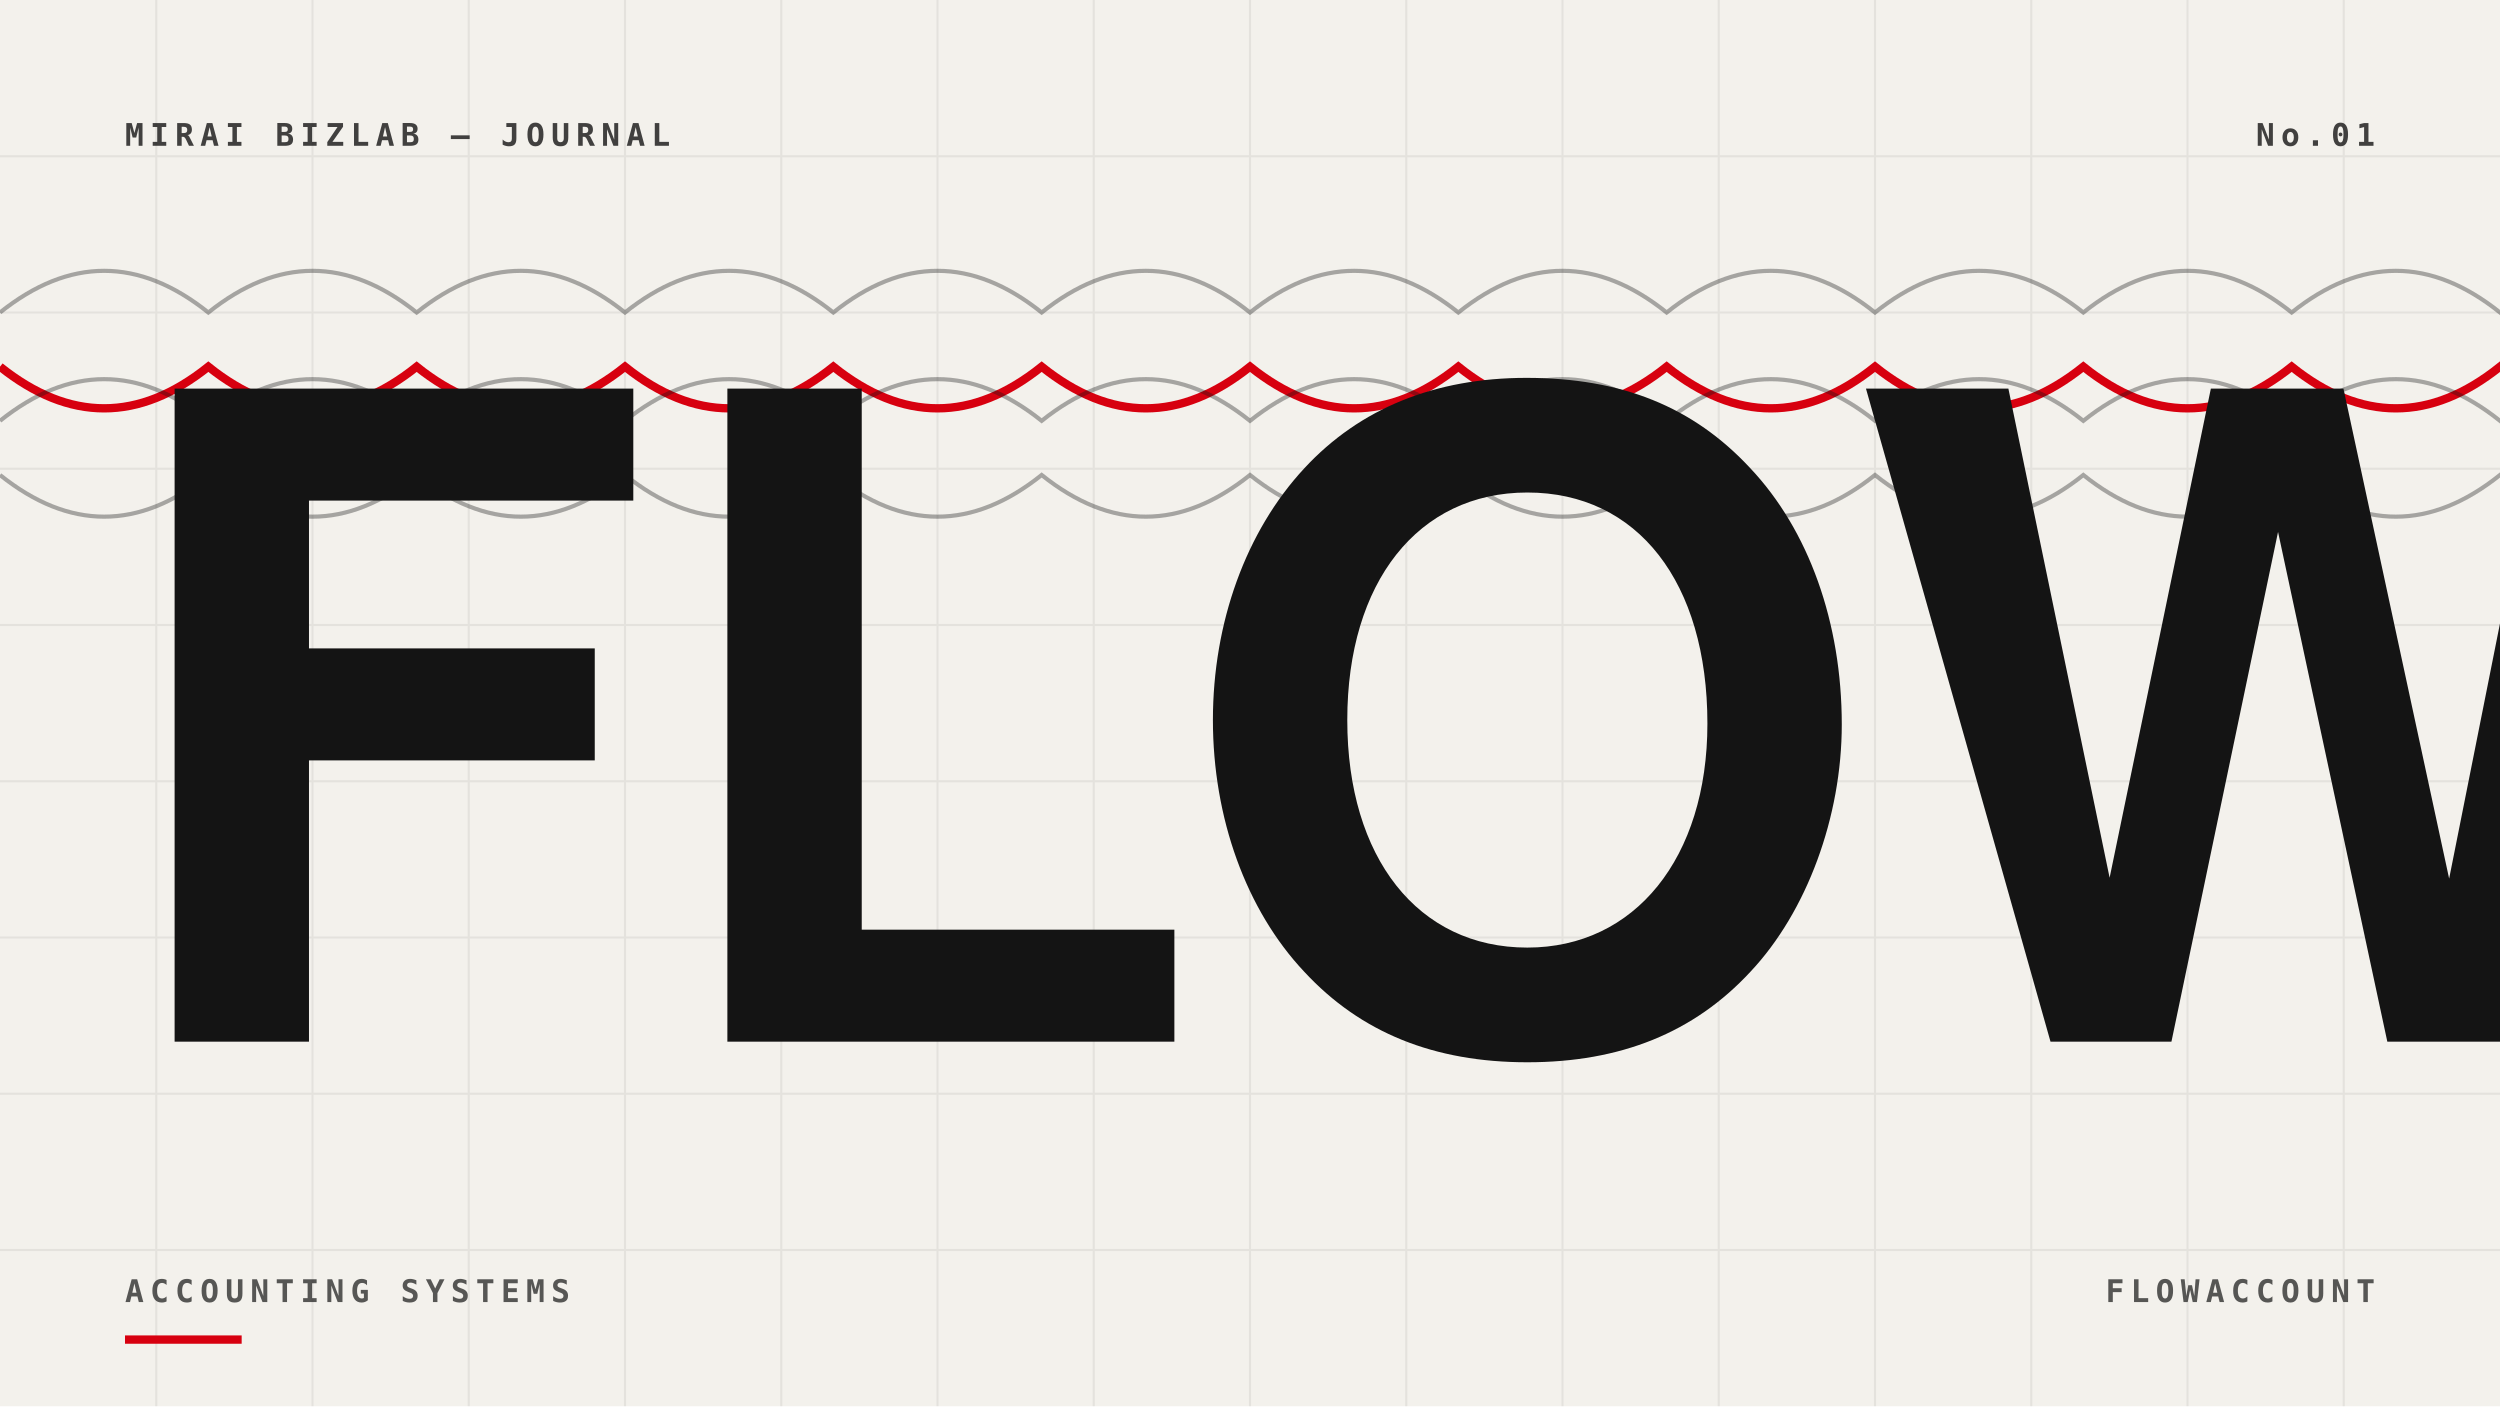
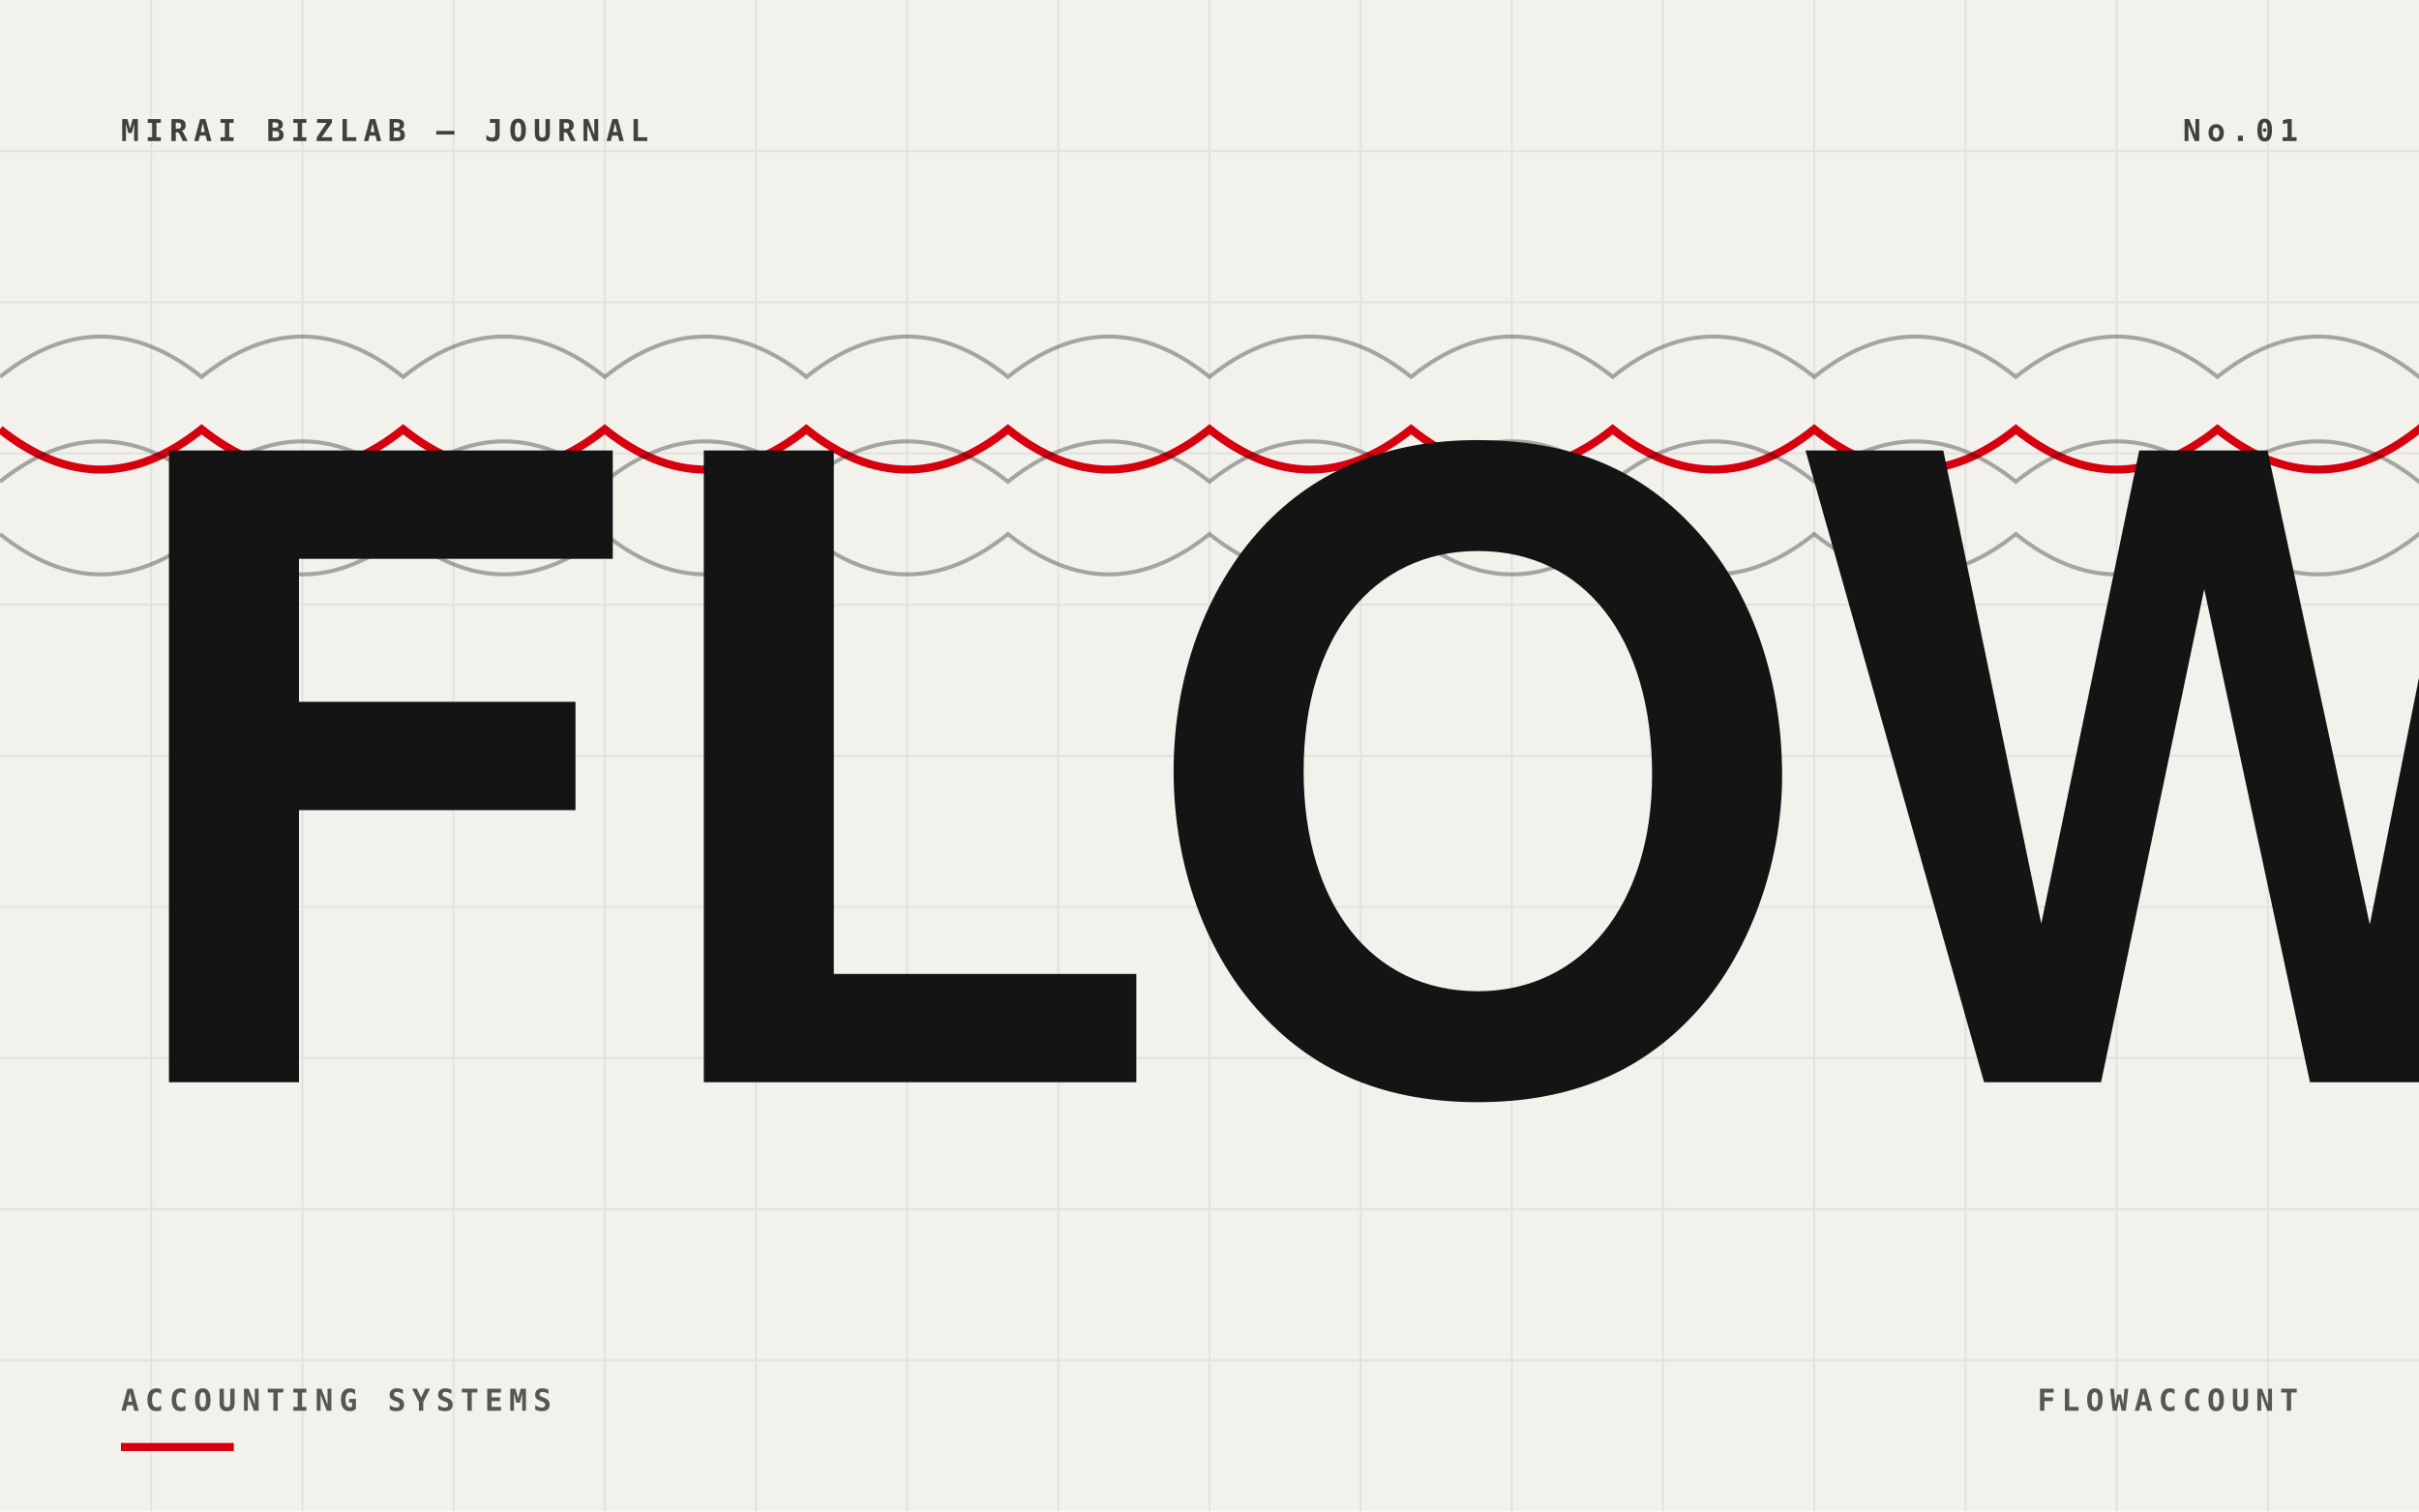
- <svg xmlns="http://www.w3.org/2000/svg" viewBox="0 0 1200 675" width="1200" height="675" role="img" aria-label="FLOW — FlowAccount cloud accounting">
-   <rect width="1200" height="675" fill="#F3F1EC" />
-   <path d="M75 0V675M150 0V675M225 0V675M300 0V675M375 0V675M450 0V675M525 0V675M600 0V675M675 0V675M750 0V675M825 0V675M900 0V675M975 0V675M1050 0V675M1125 0V675M0 75H1200M0 150H1200M0 225H1200M0 300H1200M0 375H1200M0 450H1200M0 525H1200M0 600H1200" stroke="#141414" stroke-opacity="0.07" stroke-width="1" fill="none" />
+ <svg xmlns="http://www.w3.org/2000/svg" viewBox="0 0 1200 750" width="1200" height="750" role="img" aria-label="FLOW — FlowAccount cloud accounting">
+   <rect width="1200" height="750" fill="#F3F1EC" />
+   <path d="M75 0V750M150 0V750M225 0V750M300 0V750M375 0V750M450 0V750M525 0V750M600 0V750M675 0V750M750 0V750M825 0V750M900 0V750M975 0V750M1050 0V750M1125 0V750M0 75H1200M0 150H1200M0 225H1200M0 300H1200M0 375H1200M0 450H1200M0 525H1200M0 600H1200M0 675H1200" stroke="#141414" stroke-opacity="0.07" stroke-width="1" fill="none" />
  <text x="60" y="70" font-family="SFMono-Regular, Menlo, Consolas, monospace" font-size="15" font-weight="700" letter-spacing="3" fill="#141414" fill-opacity="0.8">MIRAI BIZLAB — JOURNAL</text>
  <text x="1140" y="70" font-family="SFMono-Regular, Menlo, Consolas, monospace" font-size="15" font-weight="700" letter-spacing="3" fill="#141414" fill-opacity="0.8" text-anchor="end">No.01</text>
-   <path d="M0 150 Q50 110 100 150 Q150 110 200 150 Q250 110 300 150 Q350 110 400 150 Q450 110 500 150 Q550 110 600 150 Q650 110 700 150 Q750 110 800 150 Q850 110 900 150 Q950 110 1000 150 Q1050 110 1100 150 Q1150 110 1200 150 Q1250 110 1300 150" fill="none" stroke="#141414" stroke-opacity="0.35" stroke-width="2" />
-   <path d="M0 176 Q50 216 100 176 Q150 216 200 176 Q250 216 300 176 Q350 216 400 176 Q450 216 500 176 Q550 216 600 176 Q650 216 700 176 Q750 216 800 176 Q850 216 900 176 Q950 216 1000 176 Q1050 216 1100 176 Q1150 216 1200 176 Q1250 216 1300 176" fill="none" stroke="#D7000F" stroke-opacity="1" stroke-width="4" />
-   <path d="M0 202 Q50 162 100 202 Q150 162 200 202 Q250 162 300 202 Q350 162 400 202 Q450 162 500 202 Q550 162 600 202 Q650 162 700 202 Q750 162 800 202 Q850 162 900 202 Q950 162 1000 202 Q1050 162 1100 202 Q1150 162 1200 202 Q1250 162 1300 202" fill="none" stroke="#141414" stroke-opacity="0.35" stroke-width="2" />
-   <path d="M0 228 Q50 268 100 228 Q150 268 200 228 Q250 268 300 228 Q350 268 400 228 Q450 268 500 228 Q550 268 600 228 Q650 268 700 228 Q750 268 800 228 Q850 268 900 228 Q950 268 1000 228 Q1050 268 1100 228 Q1150 268 1200 228 Q1250 268 1300 228" fill="none" stroke="#141414" stroke-opacity="0.35" stroke-width="2" />
-   <text x="52" y="500" font-family="Helvetica Neue, Helvetica, Arial, sans-serif" font-weight="800" font-size="430" textLength="930" lengthAdjust="spacingAndGlyphs" fill="#141414">FLOW</text>
-   <text x="60" y="625" font-family="SFMono-Regular, Menlo, Consolas, monospace" font-size="15" font-weight="700" letter-spacing="3" fill="#141414" fill-opacity="0.7">ACCOUNTING SYSTEMS</text>
-   <text x="1140" y="625" font-family="SFMono-Regular, Menlo, Consolas, monospace" font-size="15" font-weight="700" letter-spacing="3" fill="#141414" fill-opacity="0.7" text-anchor="end">FLOWACCOUNT</text>
-   <rect x="60" y="641" width="56" height="4" fill="#D7000F" />
+   <g transform="translate(0,37)">
+     <path d="M0 150 Q50 110 100 150 Q150 110 200 150 Q250 110 300 150 Q350 110 400 150 Q450 110 500 150 Q550 110 600 150 Q650 110 700 150 Q750 110 800 150 Q850 110 900 150 Q950 110 1000 150 Q1050 110 1100 150 Q1150 110 1200 150 Q1250 110 1300 150" fill="none" stroke="#141414" stroke-opacity="0.35" stroke-width="2" />
+     <path d="M0 176 Q50 216 100 176 Q150 216 200 176 Q250 216 300 176 Q350 216 400 176 Q450 216 500 176 Q550 216 600 176 Q650 216 700 176 Q750 216 800 176 Q850 216 900 176 Q950 216 1000 176 Q1050 216 1100 176 Q1150 216 1200 176 Q1250 216 1300 176" fill="none" stroke="#D7000F" stroke-opacity="1" stroke-width="4" />
+     <path d="M0 202 Q50 162 100 202 Q150 162 200 202 Q250 162 300 202 Q350 162 400 202 Q450 162 500 202 Q550 162 600 202 Q650 162 700 202 Q750 162 800 202 Q850 162 900 202 Q950 162 1000 202 Q1050 162 1100 202 Q1150 162 1200 202 Q1250 162 1300 202" fill="none" stroke="#141414" stroke-opacity="0.35" stroke-width="2" />
+     <path d="M0 228 Q50 268 100 228 Q150 268 200 228 Q250 268 300 228 Q350 268 400 228 Q450 268 500 228 Q550 268 600 228 Q650 268 700 228 Q750 268 800 228 Q850 268 900 228 Q950 268 1000 228 Q1050 268 1100 228 Q1150 268 1200 228 Q1250 268 1300 228" fill="none" stroke="#141414" stroke-opacity="0.35" stroke-width="2" />
+     <text x="52" y="500" font-family="Helvetica Neue, Helvetica, Arial, sans-serif" font-weight="800" font-size="430" textLength="930" lengthAdjust="spacingAndGlyphs" fill="#141414">FLOW</text>
+   </g>
+   <text x="60" y="700" font-family="SFMono-Regular, Menlo, Consolas, monospace" font-size="15" font-weight="700" letter-spacing="3" fill="#141414" fill-opacity="0.7">ACCOUNTING SYSTEMS</text>
+   <text x="1140" y="700" font-family="SFMono-Regular, Menlo, Consolas, monospace" font-size="15" font-weight="700" letter-spacing="3" fill="#141414" fill-opacity="0.7" text-anchor="end">FLOWACCOUNT</text>
+   <rect x="60" y="716" width="56" height="4" fill="#D7000F" />
</svg>
